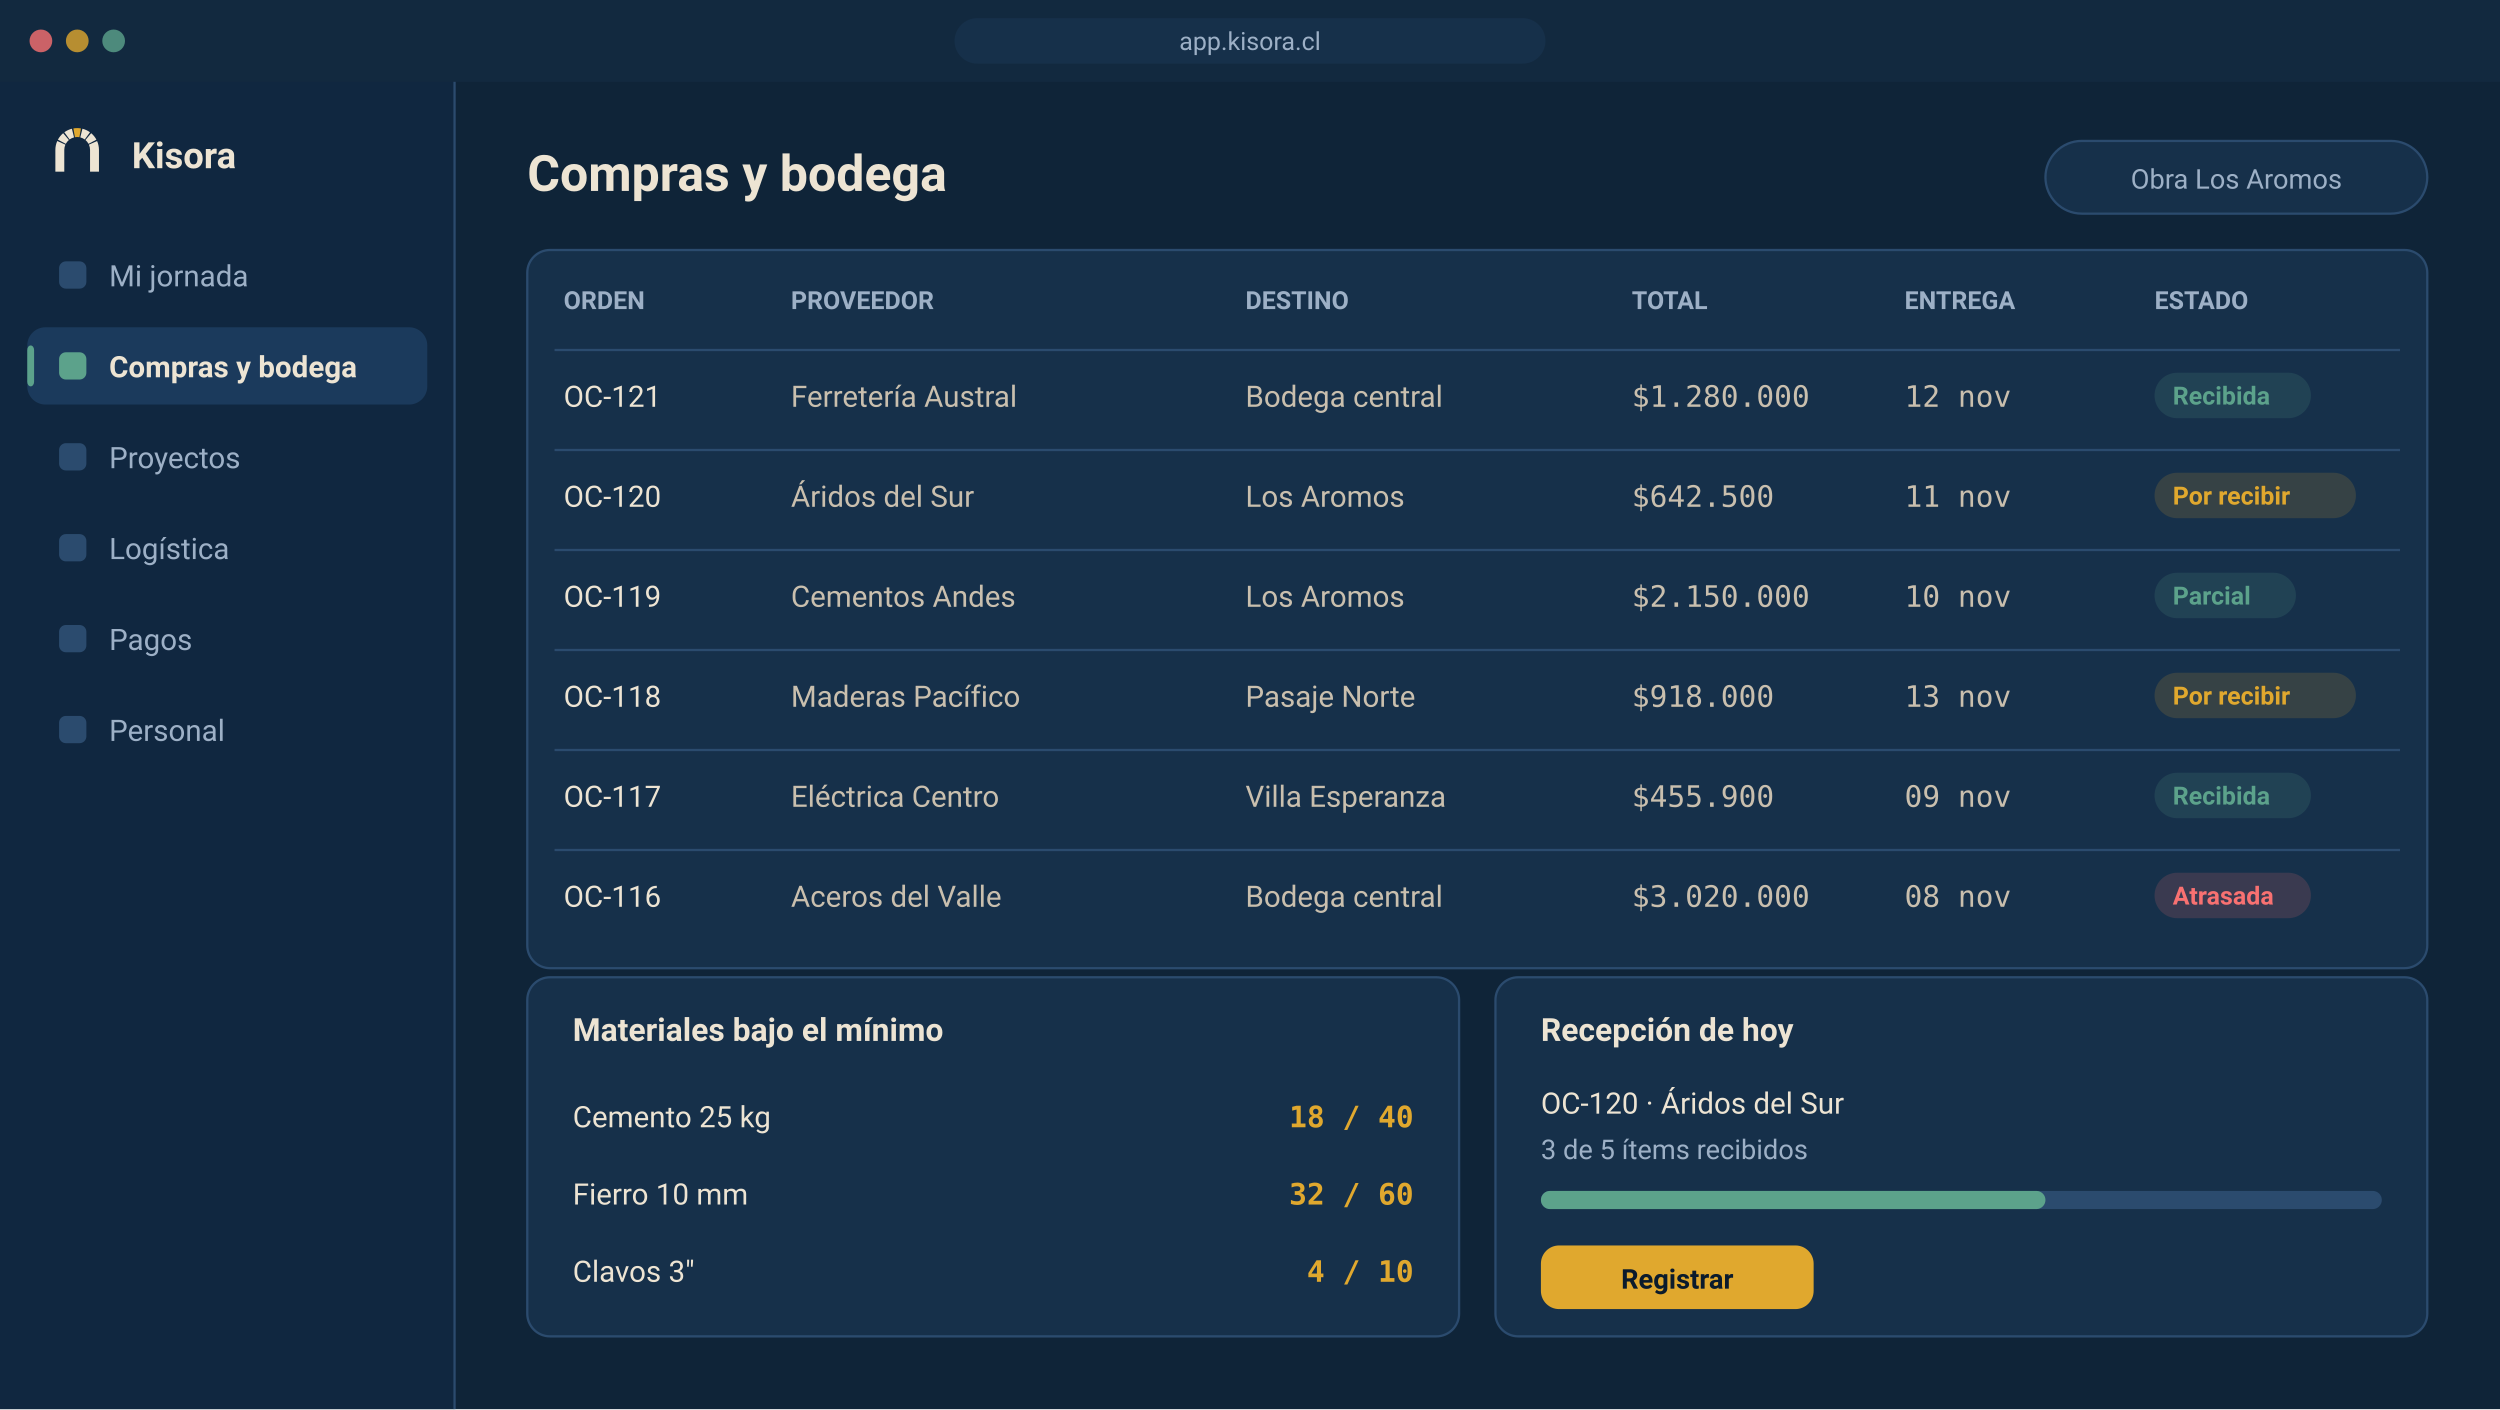
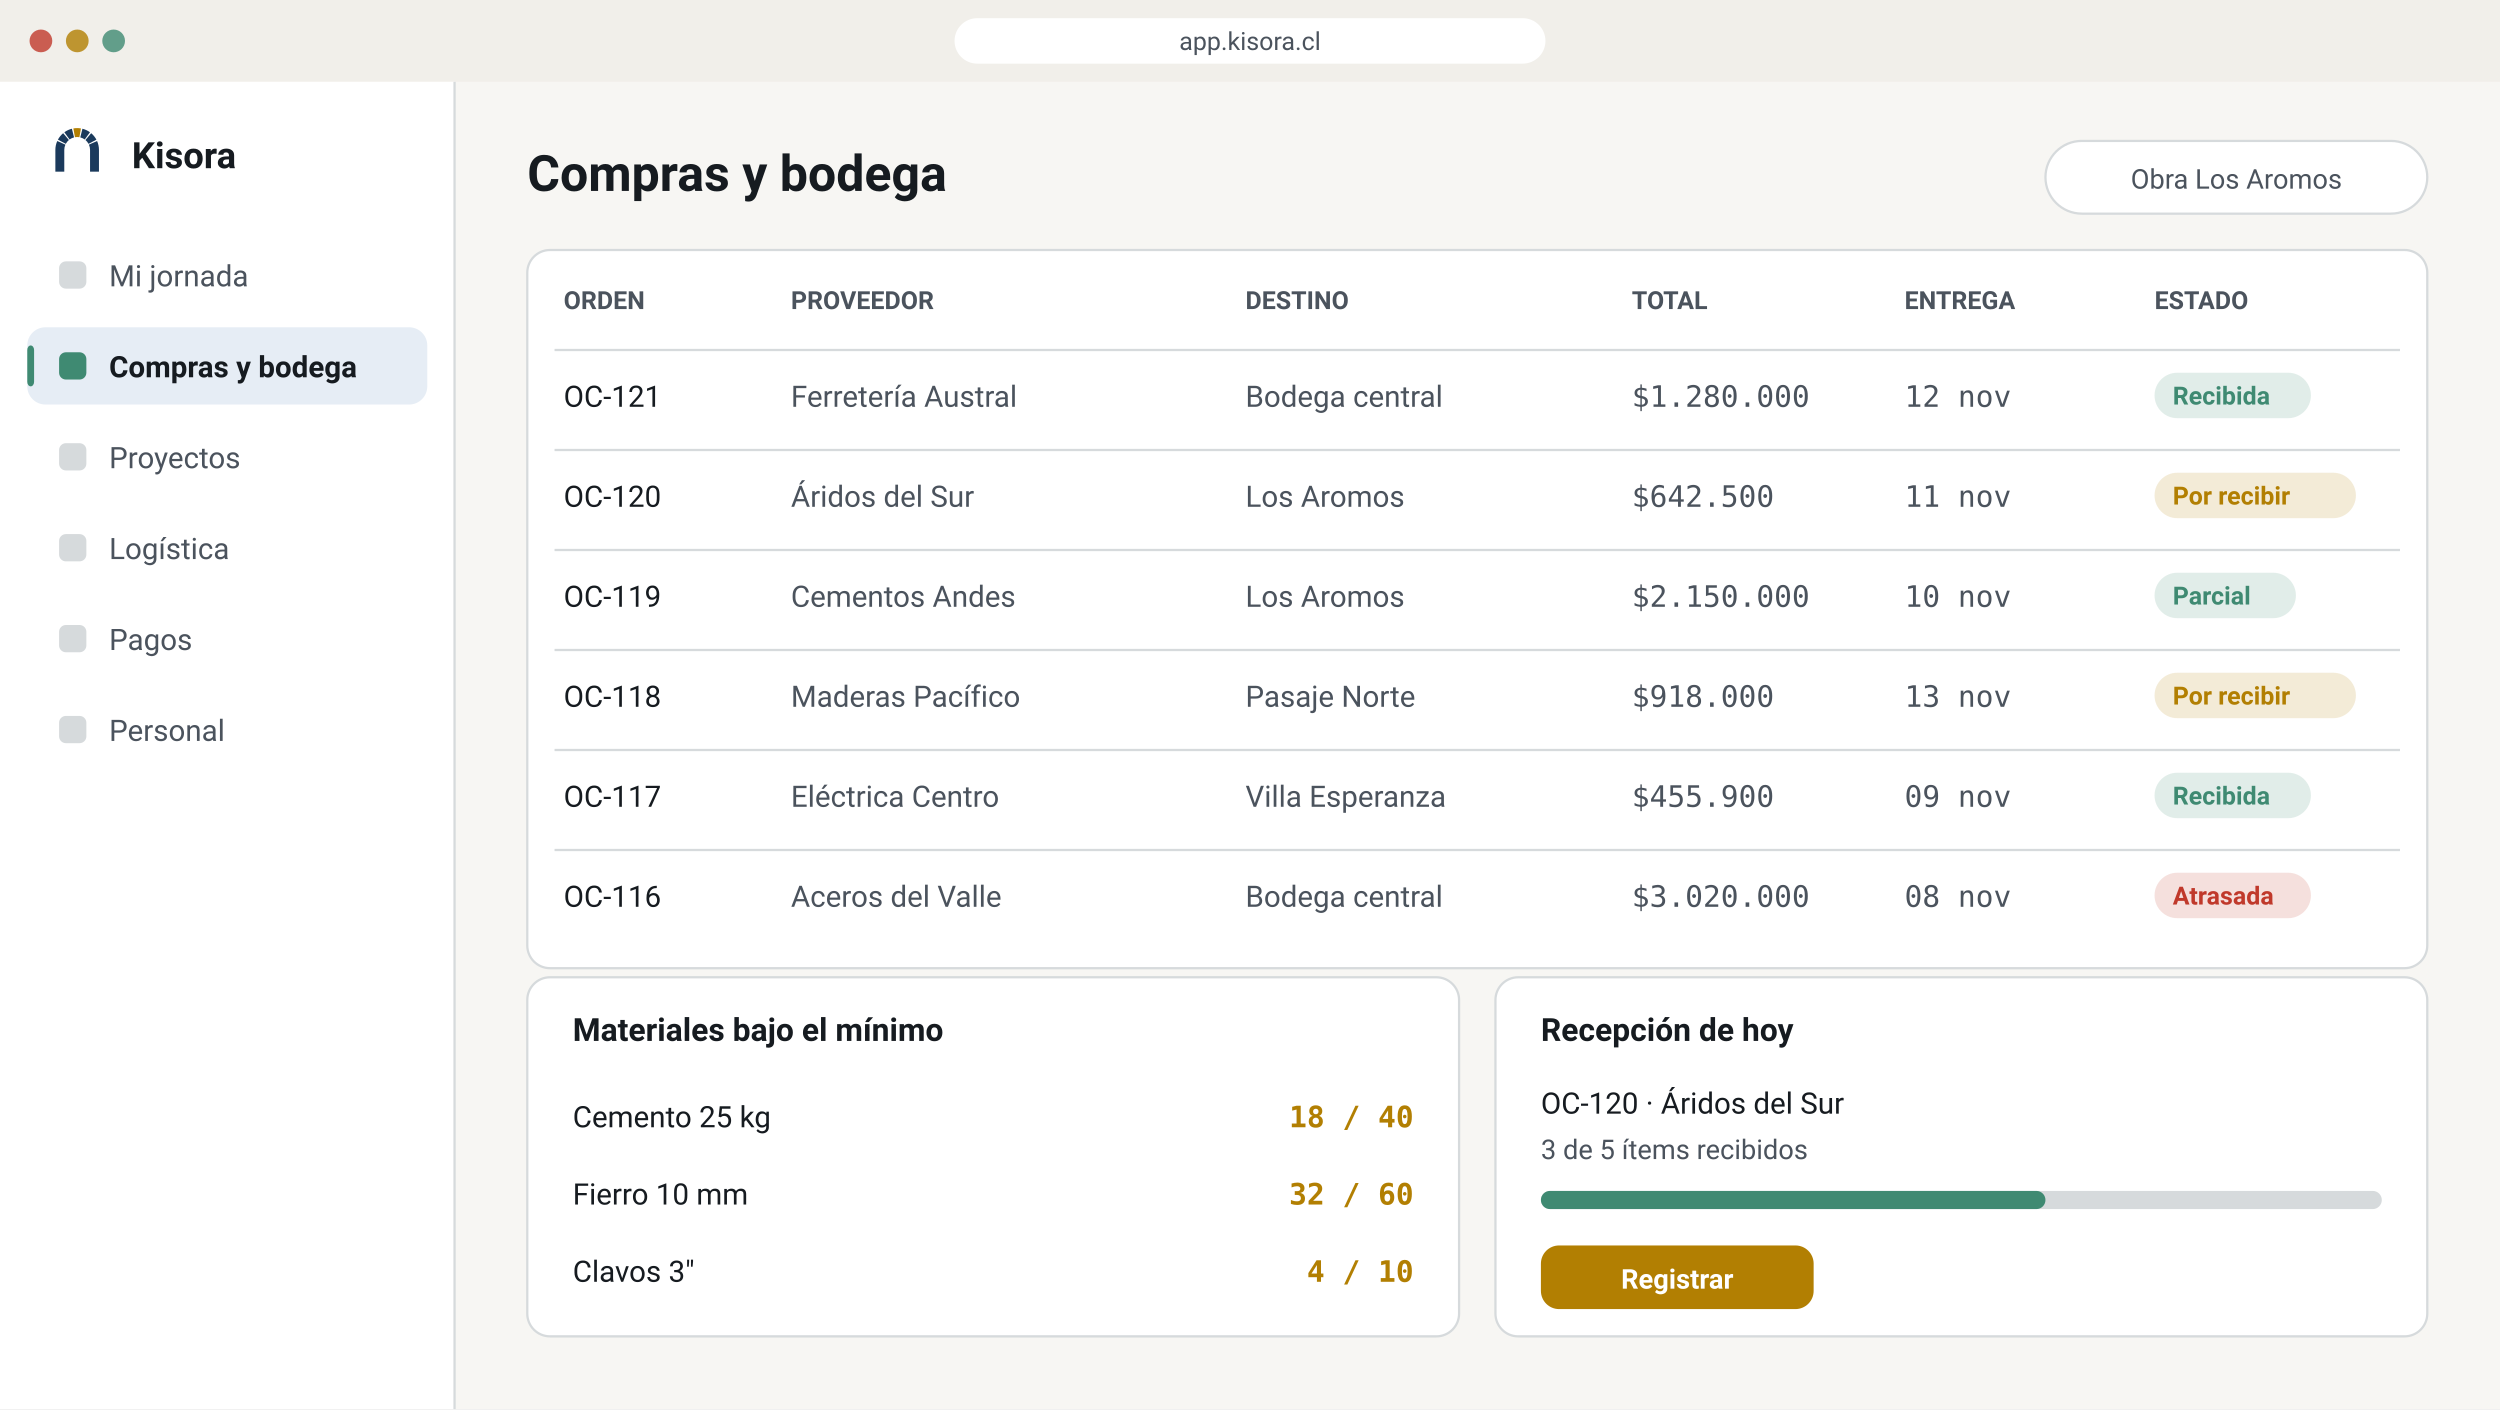
<svg xmlns="http://www.w3.org/2000/svg" viewBox="0 0 1100 620" width="1100" height="620">
-   <rect x="0" y="0" width="1100" height="620" rx="0" fill="#0F2438" />
-   <rect x="0" y="0" width="1100" height="36" rx="0" fill="#12293F" />
-   <circle cx="18" cy="18" r="5" fill="#F87171" fill-opacity=".8" />
-   <circle cx="34" cy="18" r="5" fill="#E0A82E" fill-opacity=".8" />
-   <circle cx="50" cy="18" r="5" fill="#5CA28B" fill-opacity=".8" />
-   <rect x="420" y="8" width="260" height="20" rx="10" fill="#16304A" />
-   <text x="550" y="22" font-size="11" fill="#9DB0C6" font-weight="400" text-anchor="middle" font-family="'Segoe UI',Roboto,Helvetica,Arial,sans-serif">app.kisora.cl</text>
-   <rect x="0" y="36" width="200" height="584" rx="0" fill="#102740" />
-   <line x1="200" y1="36" x2="200" y2="620" stroke="#2B4B6E" />
+   <rect x="0" y="0" width="1100" height="620" rx="0" fill="#F7F6F3" />
+   <rect x="0" y="0" width="1100" height="36" rx="0" fill="#F1EFEA" />
+   <circle cx="18" cy="18" r="5" fill="#C0392B" fill-opacity=".8" />
+   <circle cx="34" cy="18" r="5" fill="#B27F02" fill-opacity=".8" />
+   <circle cx="50" cy="18" r="5" fill="#3F8A72" fill-opacity=".8" />
+   <rect x="420" y="8" width="260" height="20" rx="10" fill="#FFFFFF" />
+   <text x="550" y="22" font-size="11" fill="#4B535D" font-weight="400" text-anchor="middle" font-family="'Segoe UI',Roboto,Helvetica,Arial,sans-serif">app.kisora.cl</text>
+   <rect x="0" y="36" width="200" height="584" rx="0" fill="#FFFFFF" />
+   <line x1="200" y1="36" x2="200" y2="620" stroke="#D6DADC" />
  <g transform="translate(20 52) scale(.109)">
-     <path fill="#E0A82E" d="M112.72 41.34A88 88 0 0 1 143.28 41.34L137.03 76.79A52 52 0 0 0 118.97 76.79Z" />
-     <path fill="#EDE4D3" d="M208.39 92.21A88 88 0 0 1 216 128L216 216L180 216L180 128A52 52 0 0 0 175.5 106.85Z" />
-     <path fill="#EDE4D3" d="M184.57 60.59A88 88 0 0 1 205.7 86.69L173.91 103.59A52 52 0 0 0 161.42 88.17Z" />
-     <path fill="#EDE4D3" d="M149.29 42.61A88 88 0 0 1 179.73 56.81L158.56 85.93A52 52 0 0 0 140.58 77.54Z" />
-     <path fill="#EDE4D3" d="M47.61 92.21A88 88 0 0 0 40 128L40 216L76 216L76 128A52 52 0 0 1 80.5 106.85Z" />
-     <path fill="#EDE4D3" d="M71.43 60.59A88 88 0 0 0 50.3 86.69L82.09 103.59A52 52 0 0 1 94.58 88.17Z" />
-     <path fill="#EDE4D3" d="M106.71 42.61A88 88 0 0 0 76.27 56.81L97.44 85.93A52 52 0 0 1 115.42 77.54Z" />
+     <path fill="#B27F02" d="M112.72 41.34A88 88 0 0 1 143.28 41.34L137.03 76.79A52 52 0 0 0 118.97 76.79Z" />
+     <path fill="#1B3A5C" d="M208.39 92.21A88 88 0 0 1 216 128L216 216L180 216L180 128A52 52 0 0 0 175.5 106.85Z" />
+     <path fill="#1B3A5C" d="M184.57 60.59A88 88 0 0 1 205.7 86.69L173.91 103.59A52 52 0 0 0 161.42 88.17Z" />
+     <path fill="#1B3A5C" d="M149.29 42.61A88 88 0 0 1 179.73 56.81L158.56 85.93A52 52 0 0 0 140.58 77.54Z" />
+     <path fill="#1B3A5C" d="M47.61 92.21A88 88 0 0 0 40 128L40 216L76 216L76 128A52 52 0 0 1 80.5 106.85Z" />
+     <path fill="#1B3A5C" d="M71.43 60.59A88 88 0 0 0 50.3 86.69L82.09 103.59A52 52 0 0 1 94.58 88.17Z" />
+     <path fill="#1B3A5C" d="M106.71 42.61A88 88 0 0 0 76.27 56.81L97.44 85.93A52 52 0 0 1 115.42 77.54Z" />
  </g>
-   <text x="58" y="74" font-size="16" fill="#EDE4D3" font-weight="700" text-anchor="start" font-family="'Segoe UI',Roboto,Helvetica,Arial,sans-serif">Kisora</text>
-   <rect x="26" y="115" width="12" height="12" rx="3" fill="#2B4B6E" />
-   <text x="48" y="126" font-size="13" fill="#9DB0C6" font-weight="400" text-anchor="start" font-family="'Segoe UI',Roboto,Helvetica,Arial,sans-serif">Mi jornada</text>
-   <rect x="12" y="144" width="176" height="34" rx="8" fill="#1B3A5C" />
-   <rect x="12" y="152" width="3" height="18" rx="2" fill="#5CA28B" />
-   <rect x="26" y="155" width="12" height="12" rx="3" fill="#5CA28B" />
-   <text x="48" y="166" font-size="13" fill="#EDE4D3" font-weight="600" text-anchor="start" font-family="'Segoe UI',Roboto,Helvetica,Arial,sans-serif">Compras y bodega</text>
-   <rect x="26" y="195" width="12" height="12" rx="3" fill="#2B4B6E" />
-   <text x="48" y="206" font-size="13" fill="#9DB0C6" font-weight="400" text-anchor="start" font-family="'Segoe UI',Roboto,Helvetica,Arial,sans-serif">Proyectos</text>
-   <rect x="26" y="235" width="12" height="12" rx="3" fill="#2B4B6E" />
-   <text x="48" y="246" font-size="13" fill="#9DB0C6" font-weight="400" text-anchor="start" font-family="'Segoe UI',Roboto,Helvetica,Arial,sans-serif">Logística</text>
-   <rect x="26" y="275" width="12" height="12" rx="3" fill="#2B4B6E" />
-   <text x="48" y="286" font-size="13" fill="#9DB0C6" font-weight="400" text-anchor="start" font-family="'Segoe UI',Roboto,Helvetica,Arial,sans-serif">Pagos</text>
-   <rect x="26" y="315" width="12" height="12" rx="3" fill="#2B4B6E" />
-   <text x="48" y="326" font-size="13" fill="#9DB0C6" font-weight="400" text-anchor="start" font-family="'Segoe UI',Roboto,Helvetica,Arial,sans-serif">Personal</text>
-   <text x="232" y="84" font-size="22" fill="#EDE4D3" font-weight="700" text-anchor="start" font-family="'Segoe UI',Roboto,Helvetica,Arial,sans-serif">Compras y bodega</text>
-   <rect x="900" y="62" width="168" height="32" rx="16" fill="#16304A" stroke="#2B4B6E" />
-   <text x="984" y="83" font-size="12" fill="#9DB0C6" font-weight="400" text-anchor="middle" font-family="'Segoe UI',Roboto,Helvetica,Arial,sans-serif">Obra Los Aromos</text>
-   <rect x="232" y="110" width="836" height="316" rx="10" fill="#16304A" stroke="#2B4B6E" />
-   <text x="248" y="136" font-size="11" fill="#9DB0C6" font-weight="600" text-anchor="start" font-family="'Segoe UI',Roboto,Helvetica,Arial,sans-serif">ORDEN</text>
-   <text x="348" y="136" font-size="11" fill="#9DB0C6" font-weight="600" text-anchor="start" font-family="'Segoe UI',Roboto,Helvetica,Arial,sans-serif">PROVEEDOR</text>
-   <text x="548" y="136" font-size="11" fill="#9DB0C6" font-weight="600" text-anchor="start" font-family="'Segoe UI',Roboto,Helvetica,Arial,sans-serif">DESTINO</text>
-   <text x="718" y="136" font-size="11" fill="#9DB0C6" font-weight="600" text-anchor="start" font-family="'Segoe UI',Roboto,Helvetica,Arial,sans-serif">TOTAL</text>
-   <text x="838" y="136" font-size="11" fill="#9DB0C6" font-weight="600" text-anchor="start" font-family="'Segoe UI',Roboto,Helvetica,Arial,sans-serif">ENTREGA</text>
-   <text x="948" y="136" font-size="11" fill="#9DB0C6" font-weight="600" text-anchor="start" font-family="'Segoe UI',Roboto,Helvetica,Arial,sans-serif">ESTADO</text>
-   <line x1="244" y1="154" x2="1056" y2="154" stroke="#2B4B6E" />
-   <text x="248" y="179" font-size="13" fill="#EDE4D3" font-weight="400" text-anchor="start" font-family="'Segoe UI',Roboto,Helvetica,Arial,sans-serif">OC-121</text>
-   <text x="348" y="179" font-size="13" fill="#C9BFAE" font-weight="400" text-anchor="start" font-family="'Segoe UI',Roboto,Helvetica,Arial,sans-serif">Ferretería Austral</text>
-   <text x="548" y="179" font-size="13" fill="#C9BFAE" font-weight="400" text-anchor="start" font-family="'Segoe UI',Roboto,Helvetica,Arial,sans-serif">Bodega central</text>
-   <text x="718" y="179" font-size="13" fill="#C9BFAE" font-weight="400" text-anchor="start" font-family="ui-monospace,Consolas,Menlo,monospace">$1.280.000</text>
-   <text x="838" y="179" font-size="13" fill="#C9BFAE" font-weight="400" text-anchor="start" font-family="ui-monospace,Consolas,Menlo,monospace">12 nov</text>
-   <rect x="948" y="164" width="68.8" height="20" rx="10" fill="#5CA28B" fill-opacity=".16" />
-   <text x="956" y="178" font-size="11" fill="#5CA28B" font-weight="600" text-anchor="start" font-family="'Segoe UI',Roboto,Helvetica,Arial,sans-serif">Recibida</text>
-   <line x1="244" y1="198" x2="1056" y2="198" stroke="#2B4B6E" />
-   <text x="248" y="223" font-size="13" fill="#EDE4D3" font-weight="400" text-anchor="start" font-family="'Segoe UI',Roboto,Helvetica,Arial,sans-serif">OC-120</text>
-   <text x="348" y="223" font-size="13" fill="#C9BFAE" font-weight="400" text-anchor="start" font-family="'Segoe UI',Roboto,Helvetica,Arial,sans-serif">Áridos del Sur</text>
-   <text x="548" y="223" font-size="13" fill="#C9BFAE" font-weight="400" text-anchor="start" font-family="'Segoe UI',Roboto,Helvetica,Arial,sans-serif">Los Aromos</text>
-   <text x="718" y="223" font-size="13" fill="#C9BFAE" font-weight="400" text-anchor="start" font-family="ui-monospace,Consolas,Menlo,monospace">$642.500</text>
-   <text x="838" y="223" font-size="13" fill="#C9BFAE" font-weight="400" text-anchor="start" font-family="ui-monospace,Consolas,Menlo,monospace">11 nov</text>
-   <rect x="948" y="208" width="88.6" height="20" rx="10" fill="#E0A82E" fill-opacity=".16" />
-   <text x="956" y="222" font-size="11" fill="#E0A82E" font-weight="600" text-anchor="start" font-family="'Segoe UI',Roboto,Helvetica,Arial,sans-serif">Por recibir</text>
-   <line x1="244" y1="242" x2="1056" y2="242" stroke="#2B4B6E" />
-   <text x="248" y="267" font-size="13" fill="#EDE4D3" font-weight="400" text-anchor="start" font-family="'Segoe UI',Roboto,Helvetica,Arial,sans-serif">OC-119</text>
-   <text x="348" y="267" font-size="13" fill="#C9BFAE" font-weight="400" text-anchor="start" font-family="'Segoe UI',Roboto,Helvetica,Arial,sans-serif">Cementos Andes</text>
-   <text x="548" y="267" font-size="13" fill="#C9BFAE" font-weight="400" text-anchor="start" font-family="'Segoe UI',Roboto,Helvetica,Arial,sans-serif">Los Aromos</text>
-   <text x="718" y="267" font-size="13" fill="#C9BFAE" font-weight="400" text-anchor="start" font-family="ui-monospace,Consolas,Menlo,monospace">$2.150.000</text>
-   <text x="838" y="267" font-size="13" fill="#C9BFAE" font-weight="400" text-anchor="start" font-family="ui-monospace,Consolas,Menlo,monospace">10 nov</text>
-   <rect x="948" y="252" width="62.2" height="20" rx="10" fill="#5CA28B" fill-opacity=".16" />
-   <text x="956" y="266" font-size="11" fill="#5CA28B" font-weight="600" text-anchor="start" font-family="'Segoe UI',Roboto,Helvetica,Arial,sans-serif">Parcial</text>
-   <line x1="244" y1="286" x2="1056" y2="286" stroke="#2B4B6E" />
-   <text x="248" y="311" font-size="13" fill="#EDE4D3" font-weight="400" text-anchor="start" font-family="'Segoe UI',Roboto,Helvetica,Arial,sans-serif">OC-118</text>
-   <text x="348" y="311" font-size="13" fill="#C9BFAE" font-weight="400" text-anchor="start" font-family="'Segoe UI',Roboto,Helvetica,Arial,sans-serif">Maderas Pacífico</text>
-   <text x="548" y="311" font-size="13" fill="#C9BFAE" font-weight="400" text-anchor="start" font-family="'Segoe UI',Roboto,Helvetica,Arial,sans-serif">Pasaje Norte</text>
-   <text x="718" y="311" font-size="13" fill="#C9BFAE" font-weight="400" text-anchor="start" font-family="ui-monospace,Consolas,Menlo,monospace">$918.000</text>
-   <text x="838" y="311" font-size="13" fill="#C9BFAE" font-weight="400" text-anchor="start" font-family="ui-monospace,Consolas,Menlo,monospace">13 nov</text>
-   <rect x="948" y="296" width="88.6" height="20" rx="10" fill="#E0A82E" fill-opacity=".16" />
-   <text x="956" y="310" font-size="11" fill="#E0A82E" font-weight="600" text-anchor="start" font-family="'Segoe UI',Roboto,Helvetica,Arial,sans-serif">Por recibir</text>
-   <line x1="244" y1="330" x2="1056" y2="330" stroke="#2B4B6E" />
-   <text x="248" y="355" font-size="13" fill="#EDE4D3" font-weight="400" text-anchor="start" font-family="'Segoe UI',Roboto,Helvetica,Arial,sans-serif">OC-117</text>
-   <text x="348" y="355" font-size="13" fill="#C9BFAE" font-weight="400" text-anchor="start" font-family="'Segoe UI',Roboto,Helvetica,Arial,sans-serif">Eléctrica Centro</text>
-   <text x="548" y="355" font-size="13" fill="#C9BFAE" font-weight="400" text-anchor="start" font-family="'Segoe UI',Roboto,Helvetica,Arial,sans-serif">Villa Esperanza</text>
-   <text x="718" y="355" font-size="13" fill="#C9BFAE" font-weight="400" text-anchor="start" font-family="ui-monospace,Consolas,Menlo,monospace">$455.900</text>
-   <text x="838" y="355" font-size="13" fill="#C9BFAE" font-weight="400" text-anchor="start" font-family="ui-monospace,Consolas,Menlo,monospace">09 nov</text>
-   <rect x="948" y="340" width="68.8" height="20" rx="10" fill="#5CA28B" fill-opacity=".16" />
-   <text x="956" y="354" font-size="11" fill="#5CA28B" font-weight="600" text-anchor="start" font-family="'Segoe UI',Roboto,Helvetica,Arial,sans-serif">Recibida</text>
-   <line x1="244" y1="374" x2="1056" y2="374" stroke="#2B4B6E" />
-   <text x="248" y="399" font-size="13" fill="#EDE4D3" font-weight="400" text-anchor="start" font-family="'Segoe UI',Roboto,Helvetica,Arial,sans-serif">OC-116</text>
-   <text x="348" y="399" font-size="13" fill="#C9BFAE" font-weight="400" text-anchor="start" font-family="'Segoe UI',Roboto,Helvetica,Arial,sans-serif">Aceros del Valle</text>
-   <text x="548" y="399" font-size="13" fill="#C9BFAE" font-weight="400" text-anchor="start" font-family="'Segoe UI',Roboto,Helvetica,Arial,sans-serif">Bodega central</text>
-   <text x="718" y="399" font-size="13" fill="#C9BFAE" font-weight="400" text-anchor="start" font-family="ui-monospace,Consolas,Menlo,monospace">$3.020.000</text>
-   <text x="838" y="399" font-size="13" fill="#C9BFAE" font-weight="400" text-anchor="start" font-family="ui-monospace,Consolas,Menlo,monospace">08 nov</text>
-   <rect x="948" y="384" width="68.8" height="20" rx="10" fill="#F87171" fill-opacity=".16" />
-   <text x="956" y="398" font-size="11" fill="#F87171" font-weight="600" text-anchor="start" font-family="'Segoe UI',Roboto,Helvetica,Arial,sans-serif">Atrasada</text>
-   <rect x="232" y="430" width="410" height="158" rx="10" fill="#16304A" stroke="#2B4B6E" />
-   <text x="252" y="458" font-size="14" fill="#EDE4D3" font-weight="700" text-anchor="start" font-family="'Segoe UI',Roboto,Helvetica,Arial,sans-serif">Materiales bajo el mínimo</text>
-   <text x="252" y="496" font-size="13" fill="#EDE4D3" font-weight="400" text-anchor="start" font-family="'Segoe UI',Roboto,Helvetica,Arial,sans-serif">Cemento 25 kg</text>
-   <text x="622" y="496" font-size="13" fill="#E0A82E" font-weight="600" text-anchor="end" font-family="ui-monospace,Consolas,Menlo,monospace">18 / 40</text>
-   <text x="252" y="530" font-size="13" fill="#EDE4D3" font-weight="400" text-anchor="start" font-family="'Segoe UI',Roboto,Helvetica,Arial,sans-serif">Fierro 10 mm</text>
-   <text x="622" y="530" font-size="13" fill="#E0A82E" font-weight="600" text-anchor="end" font-family="ui-monospace,Consolas,Menlo,monospace">32 / 60</text>
-   <text x="252" y="564" font-size="13" fill="#EDE4D3" font-weight="400" text-anchor="start" font-family="'Segoe UI',Roboto,Helvetica,Arial,sans-serif">Clavos 3"</text>
-   <text x="622" y="564" font-size="13" fill="#E0A82E" font-weight="600" text-anchor="end" font-family="ui-monospace,Consolas,Menlo,monospace">4 / 10</text>
-   <rect x="658" y="430" width="410" height="158" rx="10" fill="#16304A" stroke="#2B4B6E" />
-   <text x="678" y="458" font-size="14" fill="#EDE4D3" font-weight="700" text-anchor="start" font-family="'Segoe UI',Roboto,Helvetica,Arial,sans-serif">Recepción de hoy</text>
-   <text x="678" y="490" font-size="13" fill="#EDE4D3" font-weight="400" text-anchor="start" font-family="'Segoe UI',Roboto,Helvetica,Arial,sans-serif">OC-120 · Áridos del Sur</text>
-   <text x="678" y="510" font-size="12" fill="#9DB0C6" font-weight="400" text-anchor="start" font-family="'Segoe UI',Roboto,Helvetica,Arial,sans-serif">3 de 5 ítems recibidos</text>
-   <rect x="678" y="524" width="370" height="8" rx="4" fill="#2B4B6E" />
-   <rect x="678" y="524" width="222" height="8" rx="4" fill="#5CA28B" />
-   <rect x="678" y="548" width="120" height="28" rx="8" fill="#E0A82E" />
-   <text x="738" y="567" font-size="12" fill="#0B1B2C" font-weight="700" text-anchor="middle" font-family="'Segoe UI',Roboto,Helvetica,Arial,sans-serif">Registrar</text>
+   <text x="58" y="74" font-size="16" fill="#161B20" font-weight="700" text-anchor="start" font-family="'Segoe UI',Roboto,Helvetica,Arial,sans-serif">Kisora</text>
+   <rect x="26" y="115" width="12" height="12" rx="3" fill="#D6DADC" />
+   <text x="48" y="126" font-size="13" fill="#4B535D" font-weight="400" text-anchor="start" font-family="'Segoe UI',Roboto,Helvetica,Arial,sans-serif">Mi jornada</text>
+   <rect x="12" y="144" width="176" height="34" rx="8" fill="#E6EDF5" />
+   <rect x="12" y="152" width="3" height="18" rx="2" fill="#3F8A72" />
+   <rect x="26" y="155" width="12" height="12" rx="3" fill="#3F8A72" />
+   <text x="48" y="166" font-size="13" fill="#161B20" font-weight="600" text-anchor="start" font-family="'Segoe UI',Roboto,Helvetica,Arial,sans-serif">Compras y bodega</text>
+   <rect x="26" y="195" width="12" height="12" rx="3" fill="#D6DADC" />
+   <text x="48" y="206" font-size="13" fill="#4B535D" font-weight="400" text-anchor="start" font-family="'Segoe UI',Roboto,Helvetica,Arial,sans-serif">Proyectos</text>
+   <rect x="26" y="235" width="12" height="12" rx="3" fill="#D6DADC" />
+   <text x="48" y="246" font-size="13" fill="#4B535D" font-weight="400" text-anchor="start" font-family="'Segoe UI',Roboto,Helvetica,Arial,sans-serif">Logística</text>
+   <rect x="26" y="275" width="12" height="12" rx="3" fill="#D6DADC" />
+   <text x="48" y="286" font-size="13" fill="#4B535D" font-weight="400" text-anchor="start" font-family="'Segoe UI',Roboto,Helvetica,Arial,sans-serif">Pagos</text>
+   <rect x="26" y="315" width="12" height="12" rx="3" fill="#D6DADC" />
+   <text x="48" y="326" font-size="13" fill="#4B535D" font-weight="400" text-anchor="start" font-family="'Segoe UI',Roboto,Helvetica,Arial,sans-serif">Personal</text>
+   <text x="232" y="84" font-size="22" fill="#161B20" font-weight="700" text-anchor="start" font-family="'Segoe UI',Roboto,Helvetica,Arial,sans-serif">Compras y bodega</text>
+   <rect x="900" y="62" width="168" height="32" rx="16" fill="#FFFFFF" stroke="#D6DADC" />
+   <text x="984" y="83" font-size="12" fill="#4B535D" font-weight="400" text-anchor="middle" font-family="'Segoe UI',Roboto,Helvetica,Arial,sans-serif">Obra Los Aromos</text>
+   <rect x="232" y="110" width="836" height="316" rx="10" fill="#FFFFFF" stroke="#D6DADC" />
+   <text x="248" y="136" font-size="11" fill="#4B535D" font-weight="600" text-anchor="start" font-family="'Segoe UI',Roboto,Helvetica,Arial,sans-serif">ORDEN</text>
+   <text x="348" y="136" font-size="11" fill="#4B535D" font-weight="600" text-anchor="start" font-family="'Segoe UI',Roboto,Helvetica,Arial,sans-serif">PROVEEDOR</text>
+   <text x="548" y="136" font-size="11" fill="#4B535D" font-weight="600" text-anchor="start" font-family="'Segoe UI',Roboto,Helvetica,Arial,sans-serif">DESTINO</text>
+   <text x="718" y="136" font-size="11" fill="#4B535D" font-weight="600" text-anchor="start" font-family="'Segoe UI',Roboto,Helvetica,Arial,sans-serif">TOTAL</text>
+   <text x="838" y="136" font-size="11" fill="#4B535D" font-weight="600" text-anchor="start" font-family="'Segoe UI',Roboto,Helvetica,Arial,sans-serif">ENTREGA</text>
+   <text x="948" y="136" font-size="11" fill="#4B535D" font-weight="600" text-anchor="start" font-family="'Segoe UI',Roboto,Helvetica,Arial,sans-serif">ESTADO</text>
+   <line x1="244" y1="154" x2="1056" y2="154" stroke="#D6DADC" />
+   <text x="248" y="179" font-size="13" fill="#161B20" font-weight="400" text-anchor="start" font-family="'Segoe UI',Roboto,Helvetica,Arial,sans-serif">OC-121</text>
+   <text x="348" y="179" font-size="13" fill="#4B535D" font-weight="400" text-anchor="start" font-family="'Segoe UI',Roboto,Helvetica,Arial,sans-serif">Ferretería Austral</text>
+   <text x="548" y="179" font-size="13" fill="#4B535D" font-weight="400" text-anchor="start" font-family="'Segoe UI',Roboto,Helvetica,Arial,sans-serif">Bodega central</text>
+   <text x="718" y="179" font-size="13" fill="#4B535D" font-weight="400" text-anchor="start" font-family="ui-monospace,Consolas,Menlo,monospace">$1.280.000</text>
+   <text x="838" y="179" font-size="13" fill="#4B535D" font-weight="400" text-anchor="start" font-family="ui-monospace,Consolas,Menlo,monospace">12 nov</text>
+   <rect x="948" y="164" width="68.8" height="20" rx="10" fill="#3F8A72" fill-opacity=".16" />
+   <text x="956" y="178" font-size="11" fill="#3F8A72" font-weight="600" text-anchor="start" font-family="'Segoe UI',Roboto,Helvetica,Arial,sans-serif">Recibida</text>
+   <line x1="244" y1="198" x2="1056" y2="198" stroke="#D6DADC" />
+   <text x="248" y="223" font-size="13" fill="#161B20" font-weight="400" text-anchor="start" font-family="'Segoe UI',Roboto,Helvetica,Arial,sans-serif">OC-120</text>
+   <text x="348" y="223" font-size="13" fill="#4B535D" font-weight="400" text-anchor="start" font-family="'Segoe UI',Roboto,Helvetica,Arial,sans-serif">Áridos del Sur</text>
+   <text x="548" y="223" font-size="13" fill="#4B535D" font-weight="400" text-anchor="start" font-family="'Segoe UI',Roboto,Helvetica,Arial,sans-serif">Los Aromos</text>
+   <text x="718" y="223" font-size="13" fill="#4B535D" font-weight="400" text-anchor="start" font-family="ui-monospace,Consolas,Menlo,monospace">$642.500</text>
+   <text x="838" y="223" font-size="13" fill="#4B535D" font-weight="400" text-anchor="start" font-family="ui-monospace,Consolas,Menlo,monospace">11 nov</text>
+   <rect x="948" y="208" width="88.6" height="20" rx="10" fill="#B27F02" fill-opacity=".16" />
+   <text x="956" y="222" font-size="11" fill="#B27F02" font-weight="600" text-anchor="start" font-family="'Segoe UI',Roboto,Helvetica,Arial,sans-serif">Por recibir</text>
+   <line x1="244" y1="242" x2="1056" y2="242" stroke="#D6DADC" />
+   <text x="248" y="267" font-size="13" fill="#161B20" font-weight="400" text-anchor="start" font-family="'Segoe UI',Roboto,Helvetica,Arial,sans-serif">OC-119</text>
+   <text x="348" y="267" font-size="13" fill="#4B535D" font-weight="400" text-anchor="start" font-family="'Segoe UI',Roboto,Helvetica,Arial,sans-serif">Cementos Andes</text>
+   <text x="548" y="267" font-size="13" fill="#4B535D" font-weight="400" text-anchor="start" font-family="'Segoe UI',Roboto,Helvetica,Arial,sans-serif">Los Aromos</text>
+   <text x="718" y="267" font-size="13" fill="#4B535D" font-weight="400" text-anchor="start" font-family="ui-monospace,Consolas,Menlo,monospace">$2.150.000</text>
+   <text x="838" y="267" font-size="13" fill="#4B535D" font-weight="400" text-anchor="start" font-family="ui-monospace,Consolas,Menlo,monospace">10 nov</text>
+   <rect x="948" y="252" width="62.2" height="20" rx="10" fill="#3F8A72" fill-opacity=".16" />
+   <text x="956" y="266" font-size="11" fill="#3F8A72" font-weight="600" text-anchor="start" font-family="'Segoe UI',Roboto,Helvetica,Arial,sans-serif">Parcial</text>
+   <line x1="244" y1="286" x2="1056" y2="286" stroke="#D6DADC" />
+   <text x="248" y="311" font-size="13" fill="#161B20" font-weight="400" text-anchor="start" font-family="'Segoe UI',Roboto,Helvetica,Arial,sans-serif">OC-118</text>
+   <text x="348" y="311" font-size="13" fill="#4B535D" font-weight="400" text-anchor="start" font-family="'Segoe UI',Roboto,Helvetica,Arial,sans-serif">Maderas Pacífico</text>
+   <text x="548" y="311" font-size="13" fill="#4B535D" font-weight="400" text-anchor="start" font-family="'Segoe UI',Roboto,Helvetica,Arial,sans-serif">Pasaje Norte</text>
+   <text x="718" y="311" font-size="13" fill="#4B535D" font-weight="400" text-anchor="start" font-family="ui-monospace,Consolas,Menlo,monospace">$918.000</text>
+   <text x="838" y="311" font-size="13" fill="#4B535D" font-weight="400" text-anchor="start" font-family="ui-monospace,Consolas,Menlo,monospace">13 nov</text>
+   <rect x="948" y="296" width="88.6" height="20" rx="10" fill="#B27F02" fill-opacity=".16" />
+   <text x="956" y="310" font-size="11" fill="#B27F02" font-weight="600" text-anchor="start" font-family="'Segoe UI',Roboto,Helvetica,Arial,sans-serif">Por recibir</text>
+   <line x1="244" y1="330" x2="1056" y2="330" stroke="#D6DADC" />
+   <text x="248" y="355" font-size="13" fill="#161B20" font-weight="400" text-anchor="start" font-family="'Segoe UI',Roboto,Helvetica,Arial,sans-serif">OC-117</text>
+   <text x="348" y="355" font-size="13" fill="#4B535D" font-weight="400" text-anchor="start" font-family="'Segoe UI',Roboto,Helvetica,Arial,sans-serif">Eléctrica Centro</text>
+   <text x="548" y="355" font-size="13" fill="#4B535D" font-weight="400" text-anchor="start" font-family="'Segoe UI',Roboto,Helvetica,Arial,sans-serif">Villa Esperanza</text>
+   <text x="718" y="355" font-size="13" fill="#4B535D" font-weight="400" text-anchor="start" font-family="ui-monospace,Consolas,Menlo,monospace">$455.900</text>
+   <text x="838" y="355" font-size="13" fill="#4B535D" font-weight="400" text-anchor="start" font-family="ui-monospace,Consolas,Menlo,monospace">09 nov</text>
+   <rect x="948" y="340" width="68.8" height="20" rx="10" fill="#3F8A72" fill-opacity=".16" />
+   <text x="956" y="354" font-size="11" fill="#3F8A72" font-weight="600" text-anchor="start" font-family="'Segoe UI',Roboto,Helvetica,Arial,sans-serif">Recibida</text>
+   <line x1="244" y1="374" x2="1056" y2="374" stroke="#D6DADC" />
+   <text x="248" y="399" font-size="13" fill="#161B20" font-weight="400" text-anchor="start" font-family="'Segoe UI',Roboto,Helvetica,Arial,sans-serif">OC-116</text>
+   <text x="348" y="399" font-size="13" fill="#4B535D" font-weight="400" text-anchor="start" font-family="'Segoe UI',Roboto,Helvetica,Arial,sans-serif">Aceros del Valle</text>
+   <text x="548" y="399" font-size="13" fill="#4B535D" font-weight="400" text-anchor="start" font-family="'Segoe UI',Roboto,Helvetica,Arial,sans-serif">Bodega central</text>
+   <text x="718" y="399" font-size="13" fill="#4B535D" font-weight="400" text-anchor="start" font-family="ui-monospace,Consolas,Menlo,monospace">$3.020.000</text>
+   <text x="838" y="399" font-size="13" fill="#4B535D" font-weight="400" text-anchor="start" font-family="ui-monospace,Consolas,Menlo,monospace">08 nov</text>
+   <rect x="948" y="384" width="68.8" height="20" rx="10" fill="#C0392B" fill-opacity=".16" />
+   <text x="956" y="398" font-size="11" fill="#C0392B" font-weight="600" text-anchor="start" font-family="'Segoe UI',Roboto,Helvetica,Arial,sans-serif">Atrasada</text>
+   <rect x="232" y="430" width="410" height="158" rx="10" fill="#FFFFFF" stroke="#D6DADC" />
+   <text x="252" y="458" font-size="14" fill="#161B20" font-weight="700" text-anchor="start" font-family="'Segoe UI',Roboto,Helvetica,Arial,sans-serif">Materiales bajo el mínimo</text>
+   <text x="252" y="496" font-size="13" fill="#161B20" font-weight="400" text-anchor="start" font-family="'Segoe UI',Roboto,Helvetica,Arial,sans-serif">Cemento 25 kg</text>
+   <text x="622" y="496" font-size="13" fill="#B27F02" font-weight="600" text-anchor="end" font-family="ui-monospace,Consolas,Menlo,monospace">18 / 40</text>
+   <text x="252" y="530" font-size="13" fill="#161B20" font-weight="400" text-anchor="start" font-family="'Segoe UI',Roboto,Helvetica,Arial,sans-serif">Fierro 10 mm</text>
+   <text x="622" y="530" font-size="13" fill="#B27F02" font-weight="600" text-anchor="end" font-family="ui-monospace,Consolas,Menlo,monospace">32 / 60</text>
+   <text x="252" y="564" font-size="13" fill="#161B20" font-weight="400" text-anchor="start" font-family="'Segoe UI',Roboto,Helvetica,Arial,sans-serif">Clavos 3"</text>
+   <text x="622" y="564" font-size="13" fill="#B27F02" font-weight="600" text-anchor="end" font-family="ui-monospace,Consolas,Menlo,monospace">4 / 10</text>
+   <rect x="658" y="430" width="410" height="158" rx="10" fill="#FFFFFF" stroke="#D6DADC" />
+   <text x="678" y="458" font-size="14" fill="#161B20" font-weight="700" text-anchor="start" font-family="'Segoe UI',Roboto,Helvetica,Arial,sans-serif">Recepción de hoy</text>
+   <text x="678" y="490" font-size="13" fill="#161B20" font-weight="400" text-anchor="start" font-family="'Segoe UI',Roboto,Helvetica,Arial,sans-serif">OC-120 · Áridos del Sur</text>
+   <text x="678" y="510" font-size="12" fill="#4B535D" font-weight="400" text-anchor="start" font-family="'Segoe UI',Roboto,Helvetica,Arial,sans-serif">3 de 5 ítems recibidos</text>
+   <rect x="678" y="524" width="370" height="8" rx="4" fill="#D6DADC" />
+   <rect x="678" y="524" width="222" height="8" rx="4" fill="#3F8A72" />
+   <rect x="678" y="548" width="120" height="28" rx="8" fill="#B27F02" />
+   <text x="738" y="567" font-size="12" fill="#FFFFFF" font-weight="700" text-anchor="middle" font-family="'Segoe UI',Roboto,Helvetica,Arial,sans-serif">Registrar</text>
</svg>
